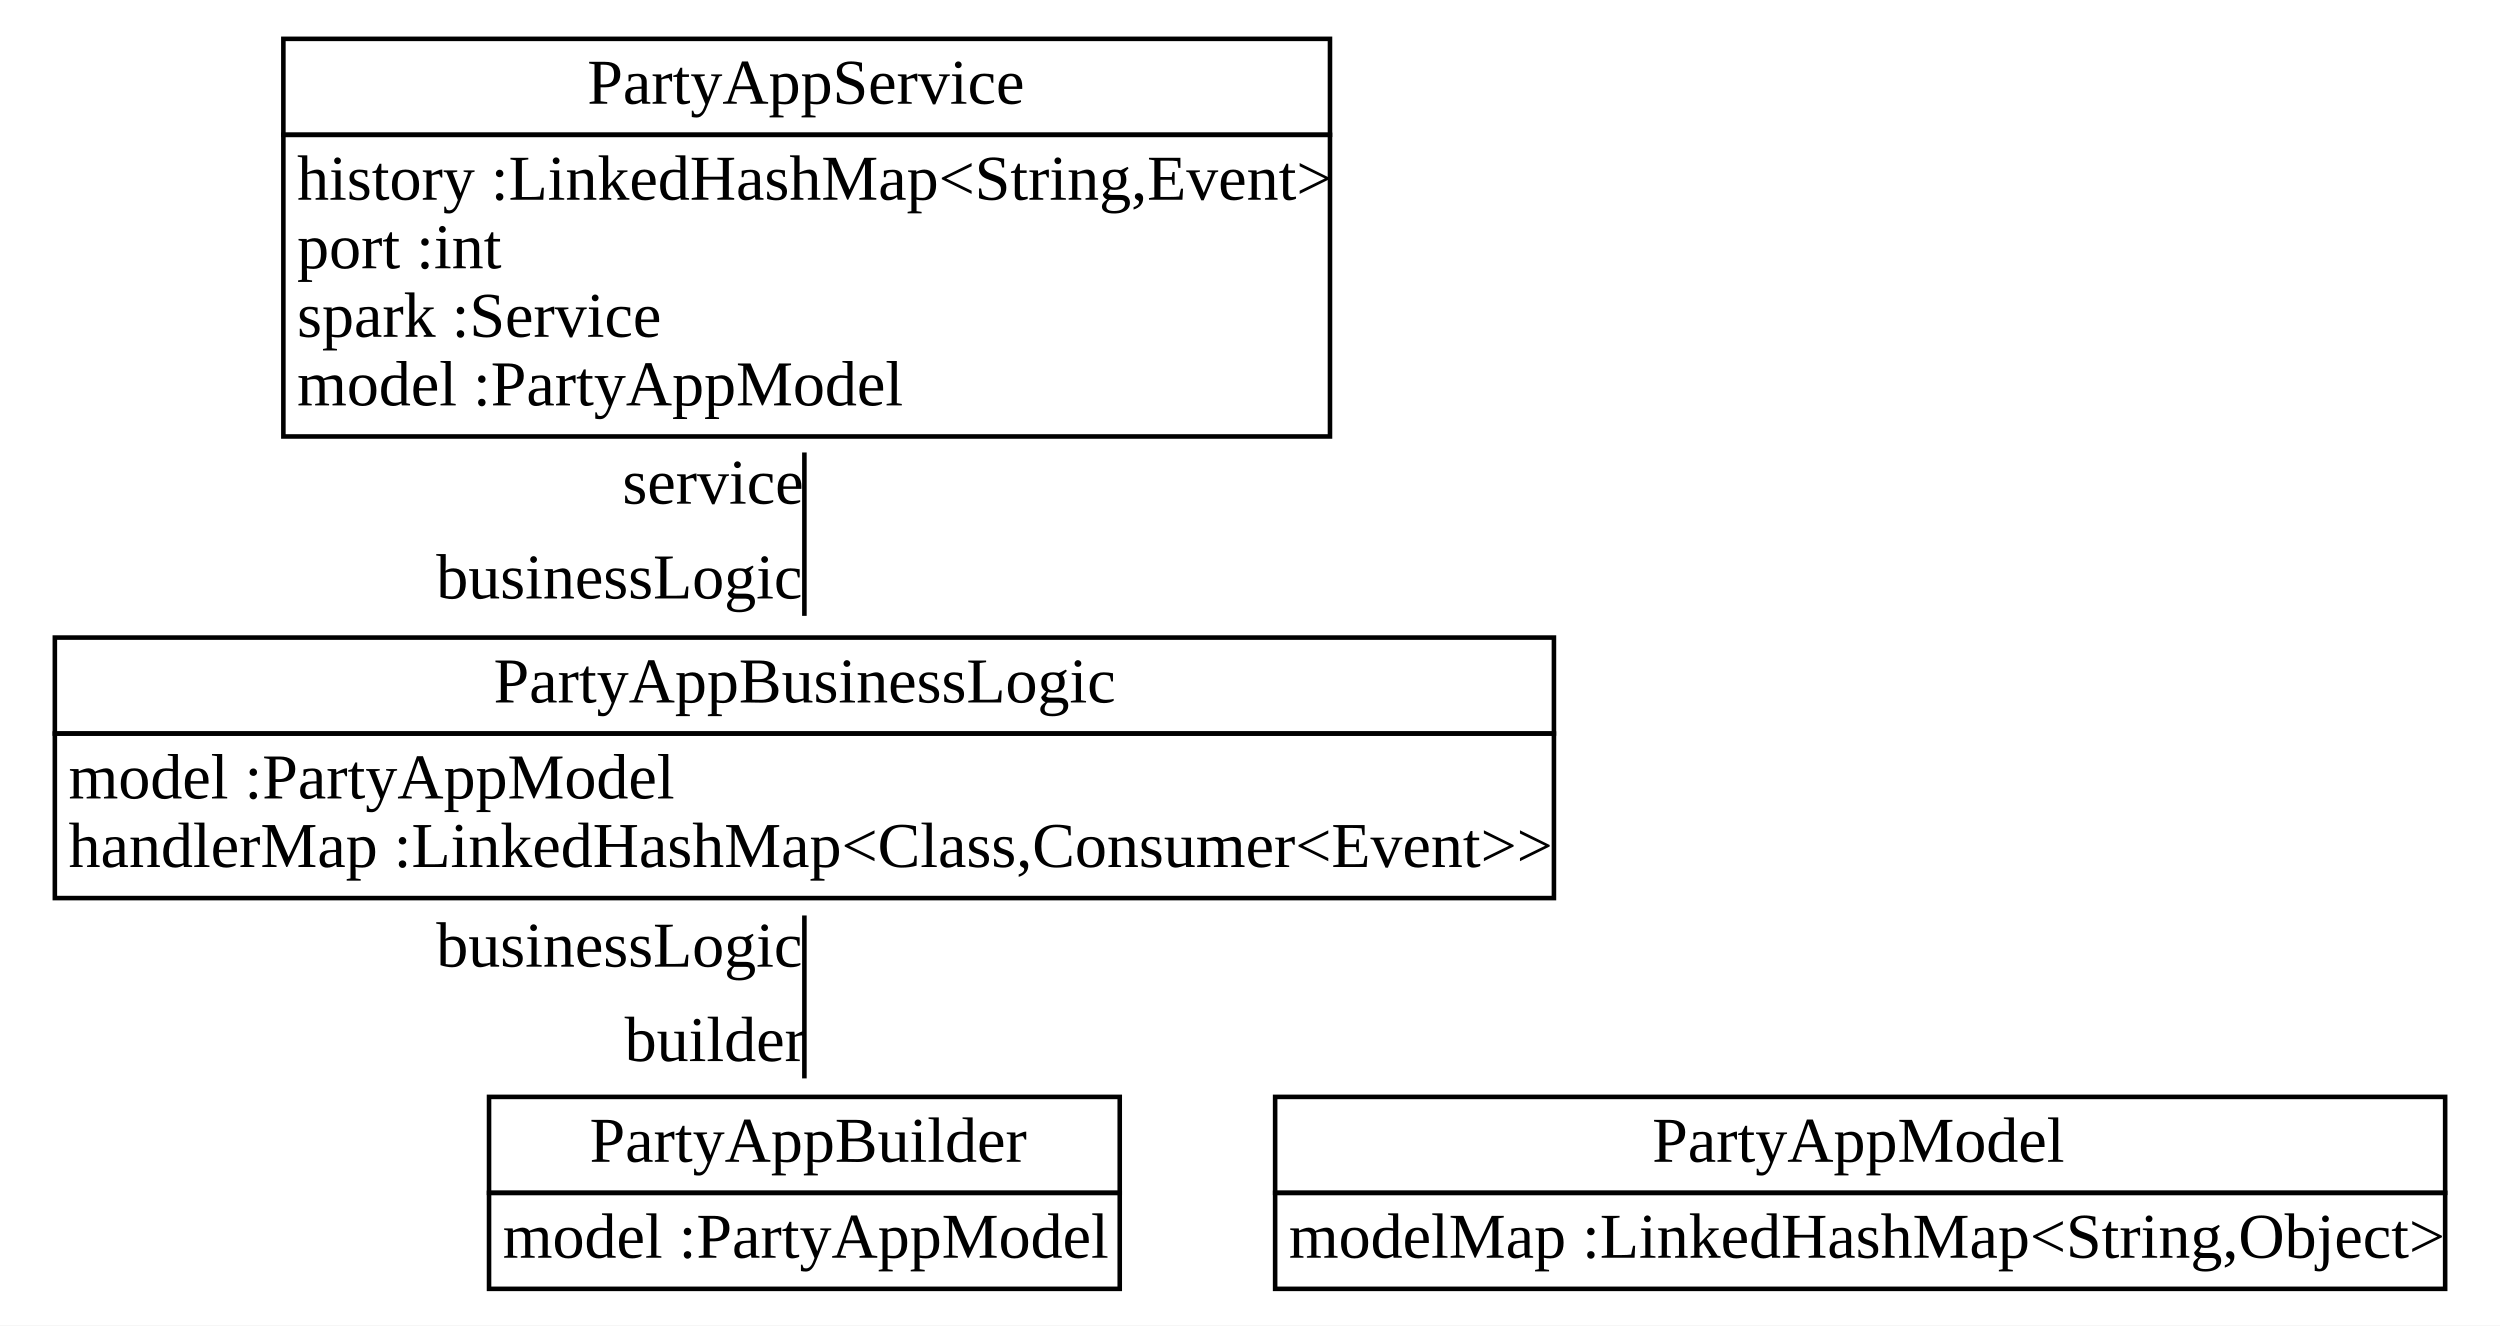
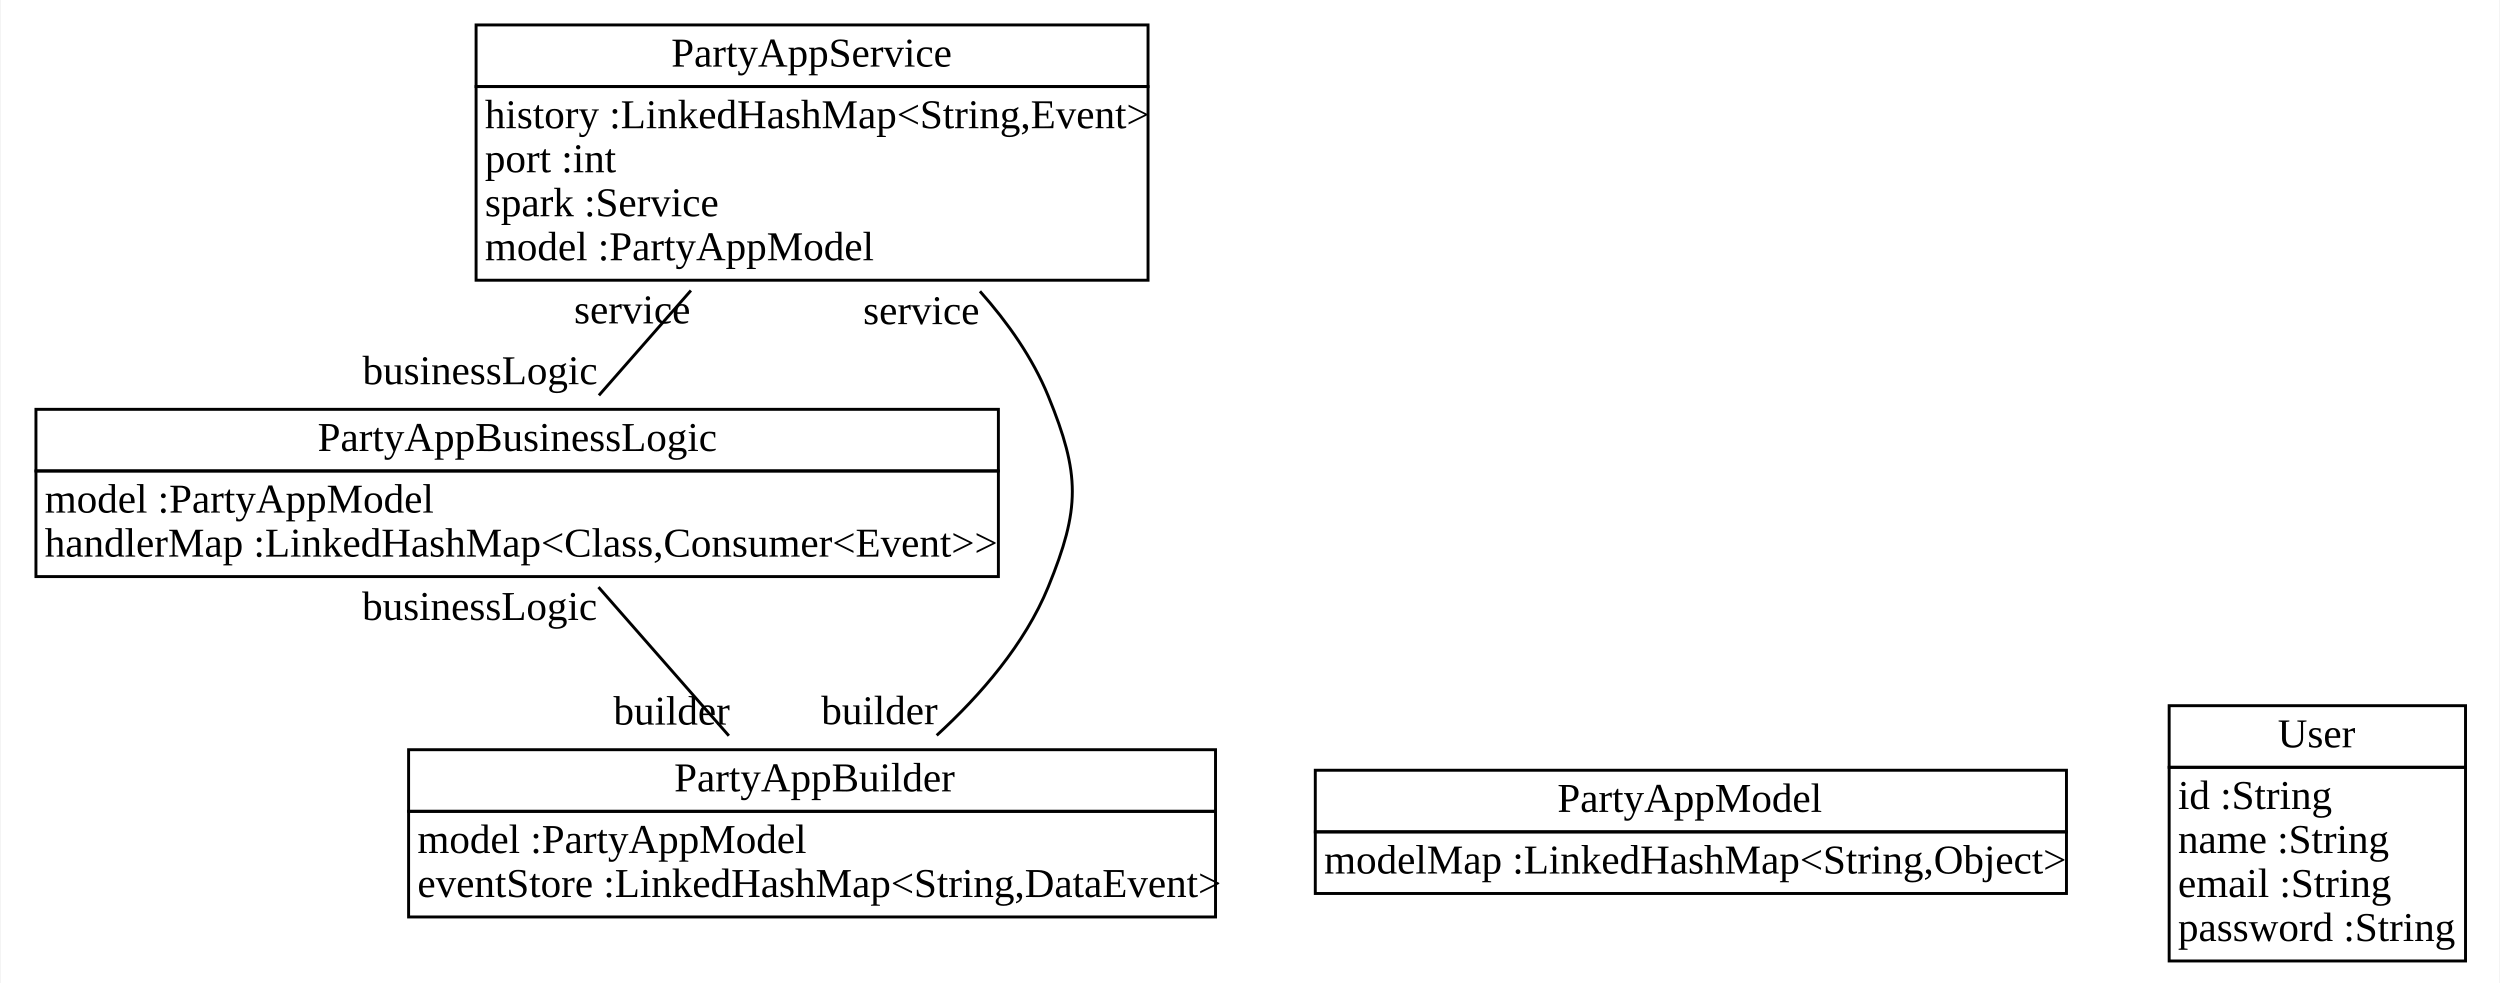
- <svg xmlns="http://www.w3.org/2000/svg" width="547px" height="290px" viewBox="0.00 0.00 547.00 290.00">
-   <g id="graph0" class="graph" transform="scale(1.0 1.0) rotate(0) translate(4 286)">
-     <polygon fill="white" stroke="none" points="-4,4 -4,-286 543,-286 543,4 -4,4" />
+ <svg xmlns="http://www.w3.org/2000/svg" width="852px" height="335px" viewBox="0.00 0.00 851.50 335.00">
+   <g id="graph0" class="graph" transform="scale(1.0 1.0) rotate(0) translate(4 331)">
+     <polygon fill="white" stroke="none" points="-4,4 -4,-331 847.5,-331 847.5,4 -4,4" />
    <g id="node1" class="node">
-       <polygon fill="none" stroke="black" points="103,-25 103,-46 241,-46 241,-25 103,-25" />
-       <text text-anchor="start" x="125" y="-31.8" font-family="Times New Roman,serif" font-size="14.00">PartyAppBuilder</text>
-       <polygon fill="none" stroke="black" points="103,-4 103,-25 241,-25 241,-4 103,-4" />
-       <text text-anchor="start" x="106" y="-10.8" font-family="Times New Roman,serif" font-size="14.00">model :PartyAppModel</text>
+       <polygon fill="none" stroke="black" points="135,-54.5 135,-75.5 410,-75.5 410,-54.5 135,-54.5" />
+       <text text-anchor="start" x="225.5" y="-61.3" font-family="Times New Roman,serif" font-size="14.00">PartyAppBuilder</text>
+       <polygon fill="none" stroke="black" points="135,-18.5 135,-54.5 410,-54.5 410,-18.5 135,-18.5" />
+       <text text-anchor="start" x="138" y="-40.3" font-family="Times New Roman,serif" font-size="14.00">model :PartyAppModel</text>
+       <text text-anchor="start" x="138" y="-25.3" font-family="Times New Roman,serif" font-size="14.00">eventStore :LinkedHashMap&lt;String,DataEvent&gt;</text>
    </g>
    <g id="node2" class="node">
-       <polygon fill="none" stroke="black" points="8,-125.5 8,-146.5 336,-146.5 336,-125.5 8,-125.5" />
-       <text text-anchor="start" x="104" y="-132.3" font-family="Times New Roman,serif" font-size="14.00">PartyAppBusinessLogic</text>
-       <polygon fill="none" stroke="black" points="8,-89.5 8,-125.5 336,-125.5 336,-89.5 8,-89.5" />
-       <text text-anchor="start" x="11" y="-111.3" font-family="Times New Roman,serif" font-size="14.00">model :PartyAppModel</text>
-       <text text-anchor="start" x="11" y="-96.3" font-family="Times New Roman,serif" font-size="14.00">handlerMap :LinkedHashMap&lt;Class,Consumer&lt;Event&gt;&gt;</text>
+       <polygon fill="none" stroke="black" points="8,-170.5 8,-191.5 336,-191.5 336,-170.5 8,-170.5" />
+       <text text-anchor="start" x="104" y="-177.3" font-family="Times New Roman,serif" font-size="14.00">PartyAppBusinessLogic</text>
+       <polygon fill="none" stroke="black" points="8,-134.5 8,-170.5 336,-170.5 336,-134.5 8,-134.5" />
+       <text text-anchor="start" x="11" y="-156.3" font-family="Times New Roman,serif" font-size="14.00">model :PartyAppModel</text>
+       <text text-anchor="start" x="11" y="-141.3" font-family="Times New Roman,serif" font-size="14.00">handlerMap :LinkedHashMap&lt;Class,Consumer&lt;Event&gt;&gt;</text>
    </g>
    <g id="edge1" class="edge">
-       <path fill="none" stroke="black" d="M172,-50.041C172,-60.948 172,-73.999 172,-85.702" />
-       <text text-anchor="middle" x="131.5" y="-74.502" font-family="Times New Roman,serif" font-size="14.00">businessLogic</text>
-       <text text-anchor="middle" x="152.5" y="-53.84" font-family="Times New Roman,serif" font-size="14.00">builder</text>
+       <path fill="none" stroke="black" d="M244.144,-80.255C230.274,-96.067 213.556,-115.127 199.706,-130.915" />
+       <text text-anchor="middle" x="159.206" y="-119.715" font-family="Times New Roman,serif" font-size="14.00">businessLogic</text>
+       <text text-anchor="middle" x="224.644" y="-84.055" font-family="Times New Roman,serif" font-size="14.00">builder</text>
    </g>
    <g id="node4" class="node">
-       <polygon fill="none" stroke="black" points="58,-256.5 58,-277.5 287,-277.5 287,-256.5 58,-256.5" />
-       <text text-anchor="start" x="124.5" y="-263.3" font-family="Times New Roman,serif" font-size="14.00">PartyAppService</text>
-       <polygon fill="none" stroke="black" points="58,-190.5 58,-256.5 287,-256.5 287,-190.5 58,-190.5" />
-       <text text-anchor="start" x="61" y="-242.3" font-family="Times New Roman,serif" font-size="14.00">history :LinkedHashMap&lt;String,Event&gt;</text>
-       <text text-anchor="start" x="61" y="-227.3" font-family="Times New Roman,serif" font-size="14.00">port :int</text>
-       <text text-anchor="start" x="61" y="-212.3" font-family="Times New Roman,serif" font-size="14.00">spark :Service</text>
-       <text text-anchor="start" x="61" y="-197.3" font-family="Times New Roman,serif" font-size="14.00">model :PartyAppModel</text>
+       <polygon fill="none" stroke="black" points="158,-301.5 158,-322.5 387,-322.5 387,-301.5 158,-301.5" />
+       <text text-anchor="start" x="224.5" y="-308.3" font-family="Times New Roman,serif" font-size="14.00">PartyAppService</text>
+       <polygon fill="none" stroke="black" points="158,-235.5 158,-301.5 387,-301.5 387,-235.5 158,-235.5" />
+       <text text-anchor="start" x="161" y="-287.3" font-family="Times New Roman,serif" font-size="14.00">history :LinkedHashMap&lt;String,Event&gt;</text>
+       <text text-anchor="start" x="161" y="-272.3" font-family="Times New Roman,serif" font-size="14.00">port :int</text>
+       <text text-anchor="start" x="161" y="-257.3" font-family="Times New Roman,serif" font-size="14.00">spark :Service</text>
+       <text text-anchor="start" x="161" y="-242.3" font-family="Times New Roman,serif" font-size="14.00">model :PartyAppModel</text>
    </g>
    <g id="edge2" class="edge">
-       <path fill="none" stroke="black" d="M172,-151.255C172,-162.324 172,-174.983 172,-186.998" />
-       <text text-anchor="middle" x="152" y="-175.798" font-family="Times New Roman,serif" font-size="14.00">service</text>
-       <text text-anchor="middle" x="131.5" y="-155.055" font-family="Times New Roman,serif" font-size="14.00">businessLogic</text>
+       <path fill="none" stroke="black" d="M314.974,-80.387C329.964,-94.107 345.024,-111.492 353,-131 363.933,-157.74 363.933,-169.26 353,-196 347.683,-209.006 339.217,-221.067 329.722,-231.729" />
+       <text text-anchor="middle" x="309.722" y="-220.529" font-family="Times New Roman,serif" font-size="14.00">service</text>
+       <text text-anchor="middle" x="295.474" y="-84.187" font-family="Times New Roman,serif" font-size="14.00">builder</text>
+     </g>
+     <g id="edge3" class="edge">
+       <path fill="none" stroke="black" d="M199.856,-196.255C209.565,-207.324 220.669,-219.983 231.209,-231.998" />
+       <text text-anchor="middle" x="211.209" y="-220.798" font-family="Times New Roman,serif" font-size="14.00">service</text>
+       <text text-anchor="middle" x="159.356" y="-200.055" font-family="Times New Roman,serif" font-size="14.00">businessLogic</text>
    </g>
    <g id="node3" class="node">
-       <polygon fill="none" stroke="black" points="275,-25 275,-46 531,-46 531,-25 275,-25" />
-       <text text-anchor="start" x="357.5" y="-31.8" font-family="Times New Roman,serif" font-size="14.00">PartyAppModel</text>
-       <polygon fill="none" stroke="black" points="275,-4 275,-25 531,-25 531,-4 275,-4" />
-       <text text-anchor="start" x="278" y="-10.8" font-family="Times New Roman,serif" font-size="14.00">modelMap :LinkedHashMap&lt;String,Object&gt;</text>
+       <polygon fill="none" stroke="black" points="444,-47.5 444,-68.5 700,-68.5 700,-47.5 444,-47.5" />
+       <text text-anchor="start" x="526.5" y="-54.3" font-family="Times New Roman,serif" font-size="14.00">PartyAppModel</text>
+       <polygon fill="none" stroke="black" points="444,-26.5 444,-47.5 700,-47.5 700,-26.5 444,-26.5" />
+       <text text-anchor="start" x="447" y="-33.3" font-family="Times New Roman,serif" font-size="14.00">modelMap :LinkedHashMap&lt;String,Object&gt;</text>
+     </g>
+     <g id="node5" class="node">
+       <polygon fill="none" stroke="black" points="735,-69.5 735,-90.5 836,-90.5 836,-69.5 735,-69.5" />
+       <text text-anchor="start" x="772" y="-76.3" font-family="Times New Roman,serif" font-size="14.00">User</text>
+       <polygon fill="none" stroke="black" points="735,-3.5 735,-69.5 836,-69.5 836,-3.5 735,-3.5" />
+       <text text-anchor="start" x="738" y="-55.3" font-family="Times New Roman,serif" font-size="14.00">id :String</text>
+       <text text-anchor="start" x="738" y="-40.3" font-family="Times New Roman,serif" font-size="14.00">name :String</text>
+       <text text-anchor="start" x="738" y="-25.3" font-family="Times New Roman,serif" font-size="14.00">email :String</text>
+       <text text-anchor="start" x="738" y="-10.3" font-family="Times New Roman,serif" font-size="14.00">password :String</text>
    </g>
  </g>
</svg>
